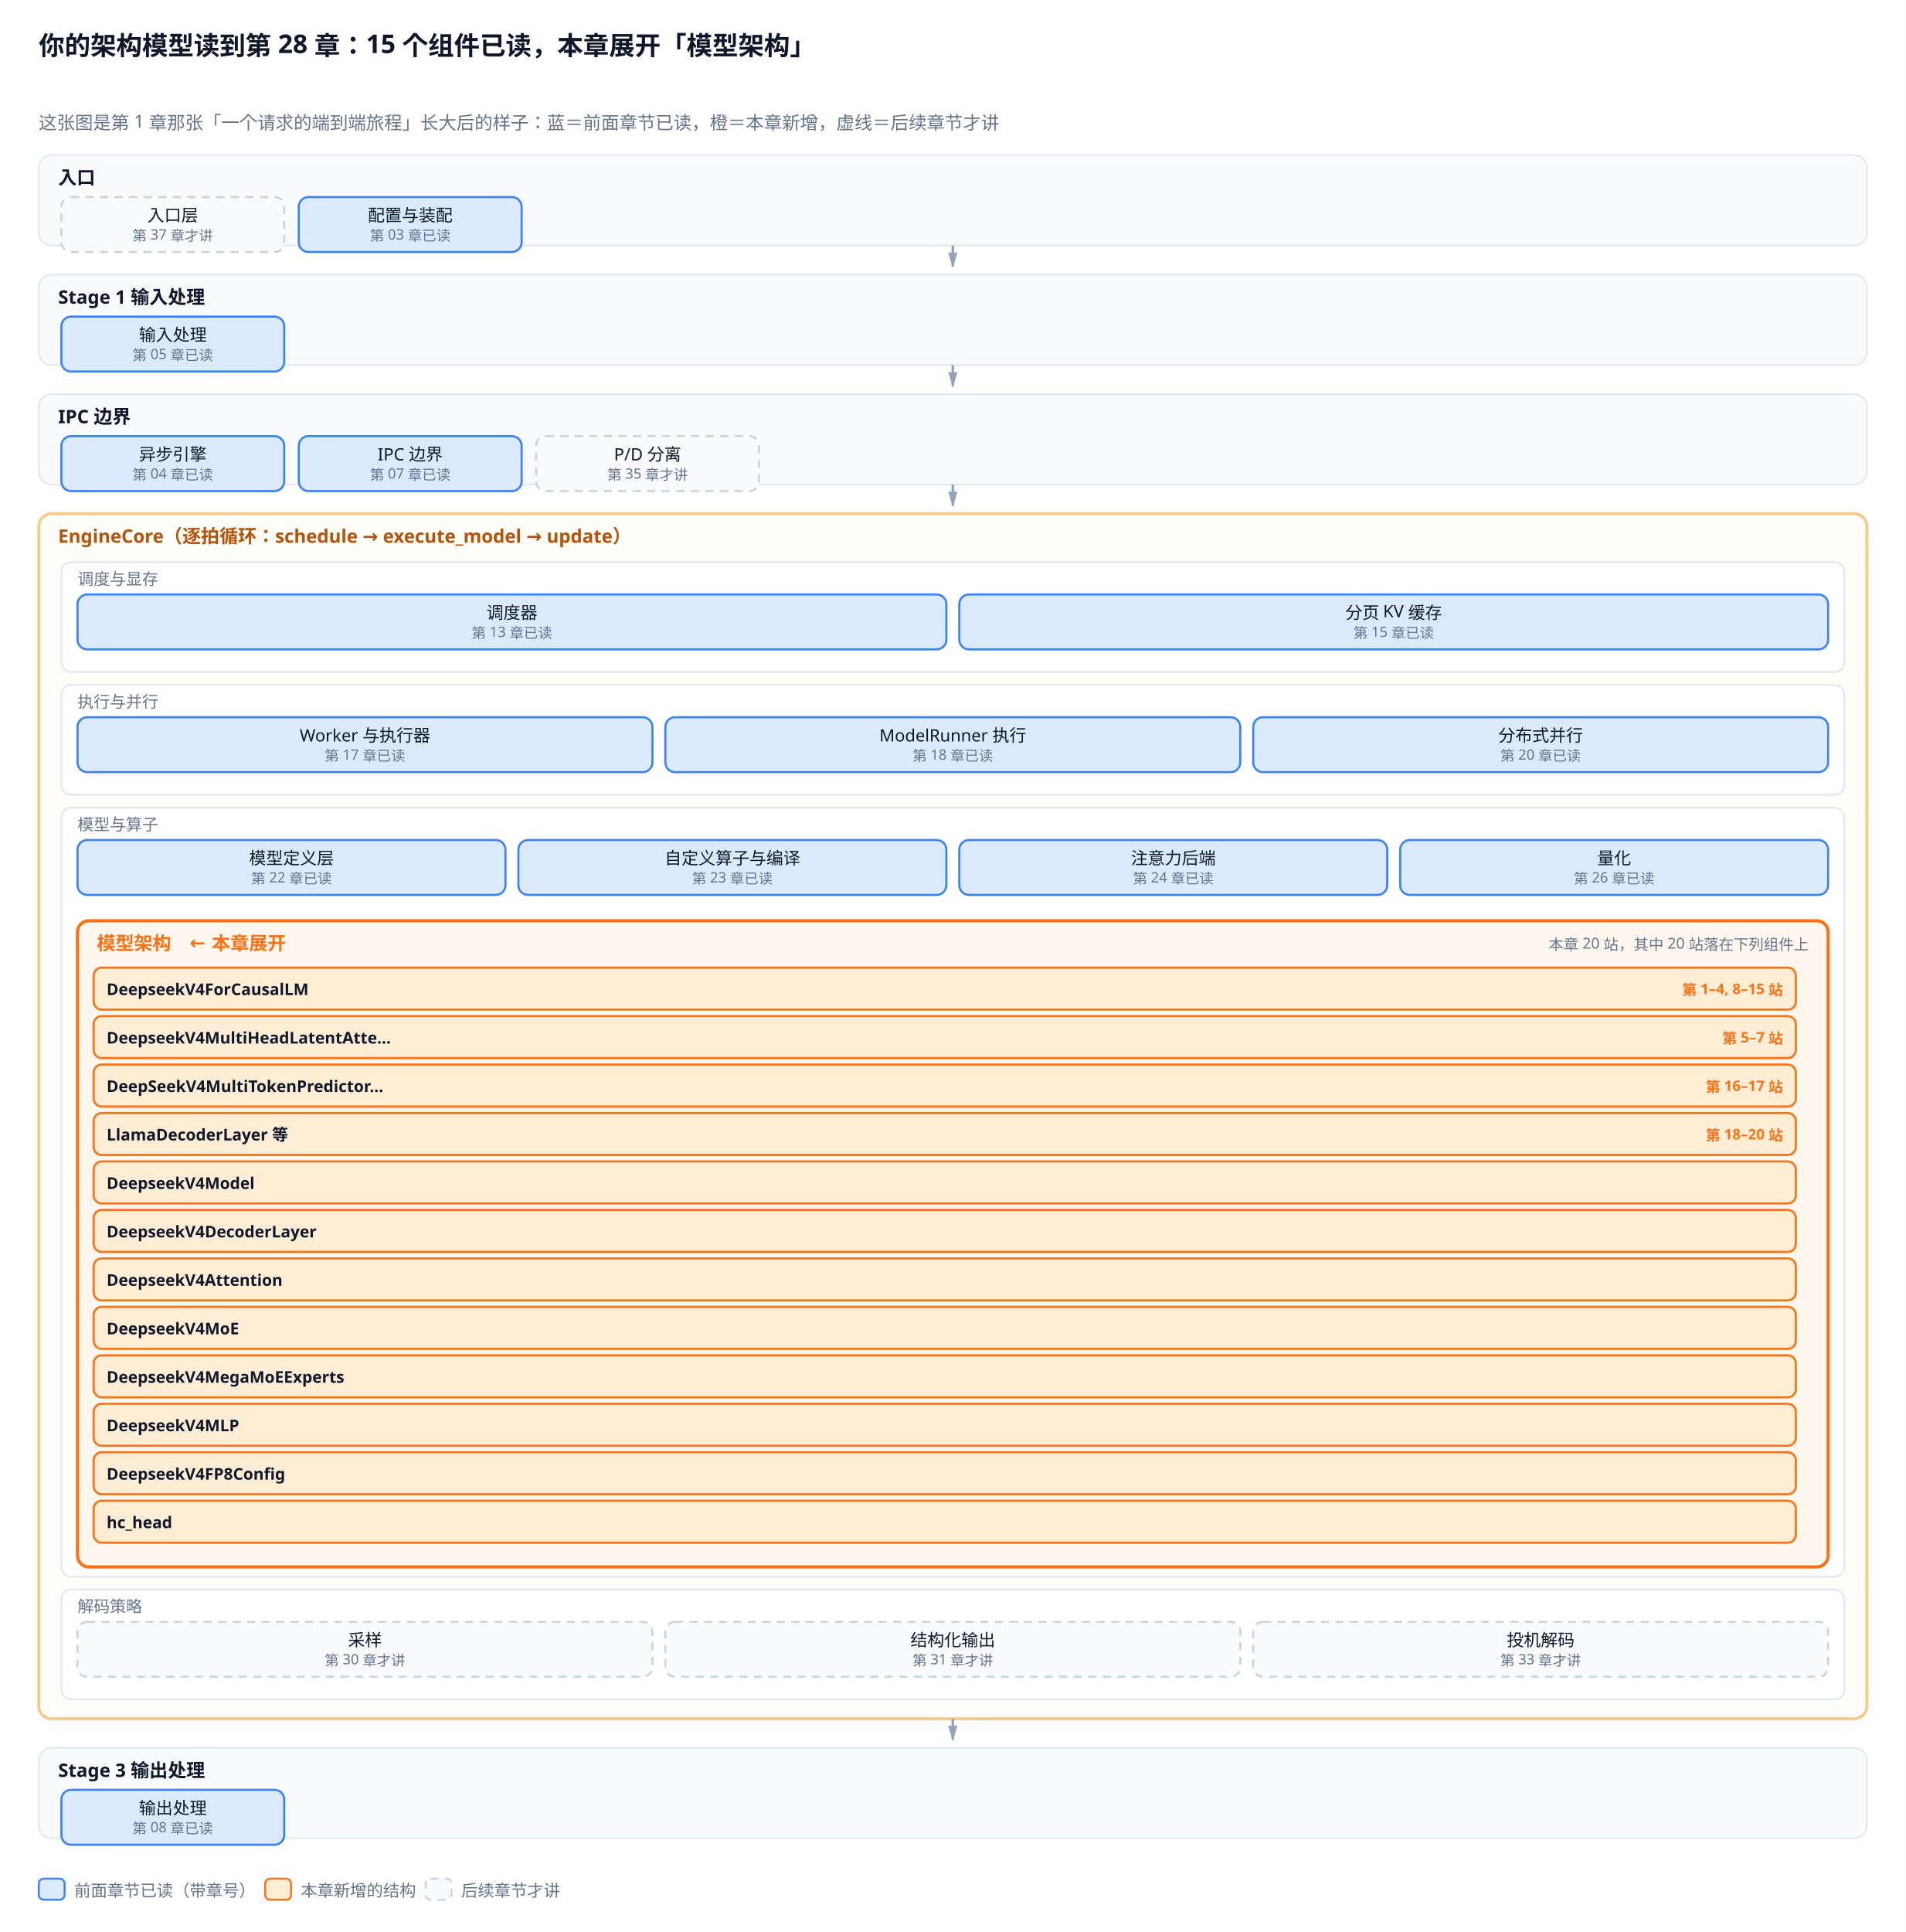
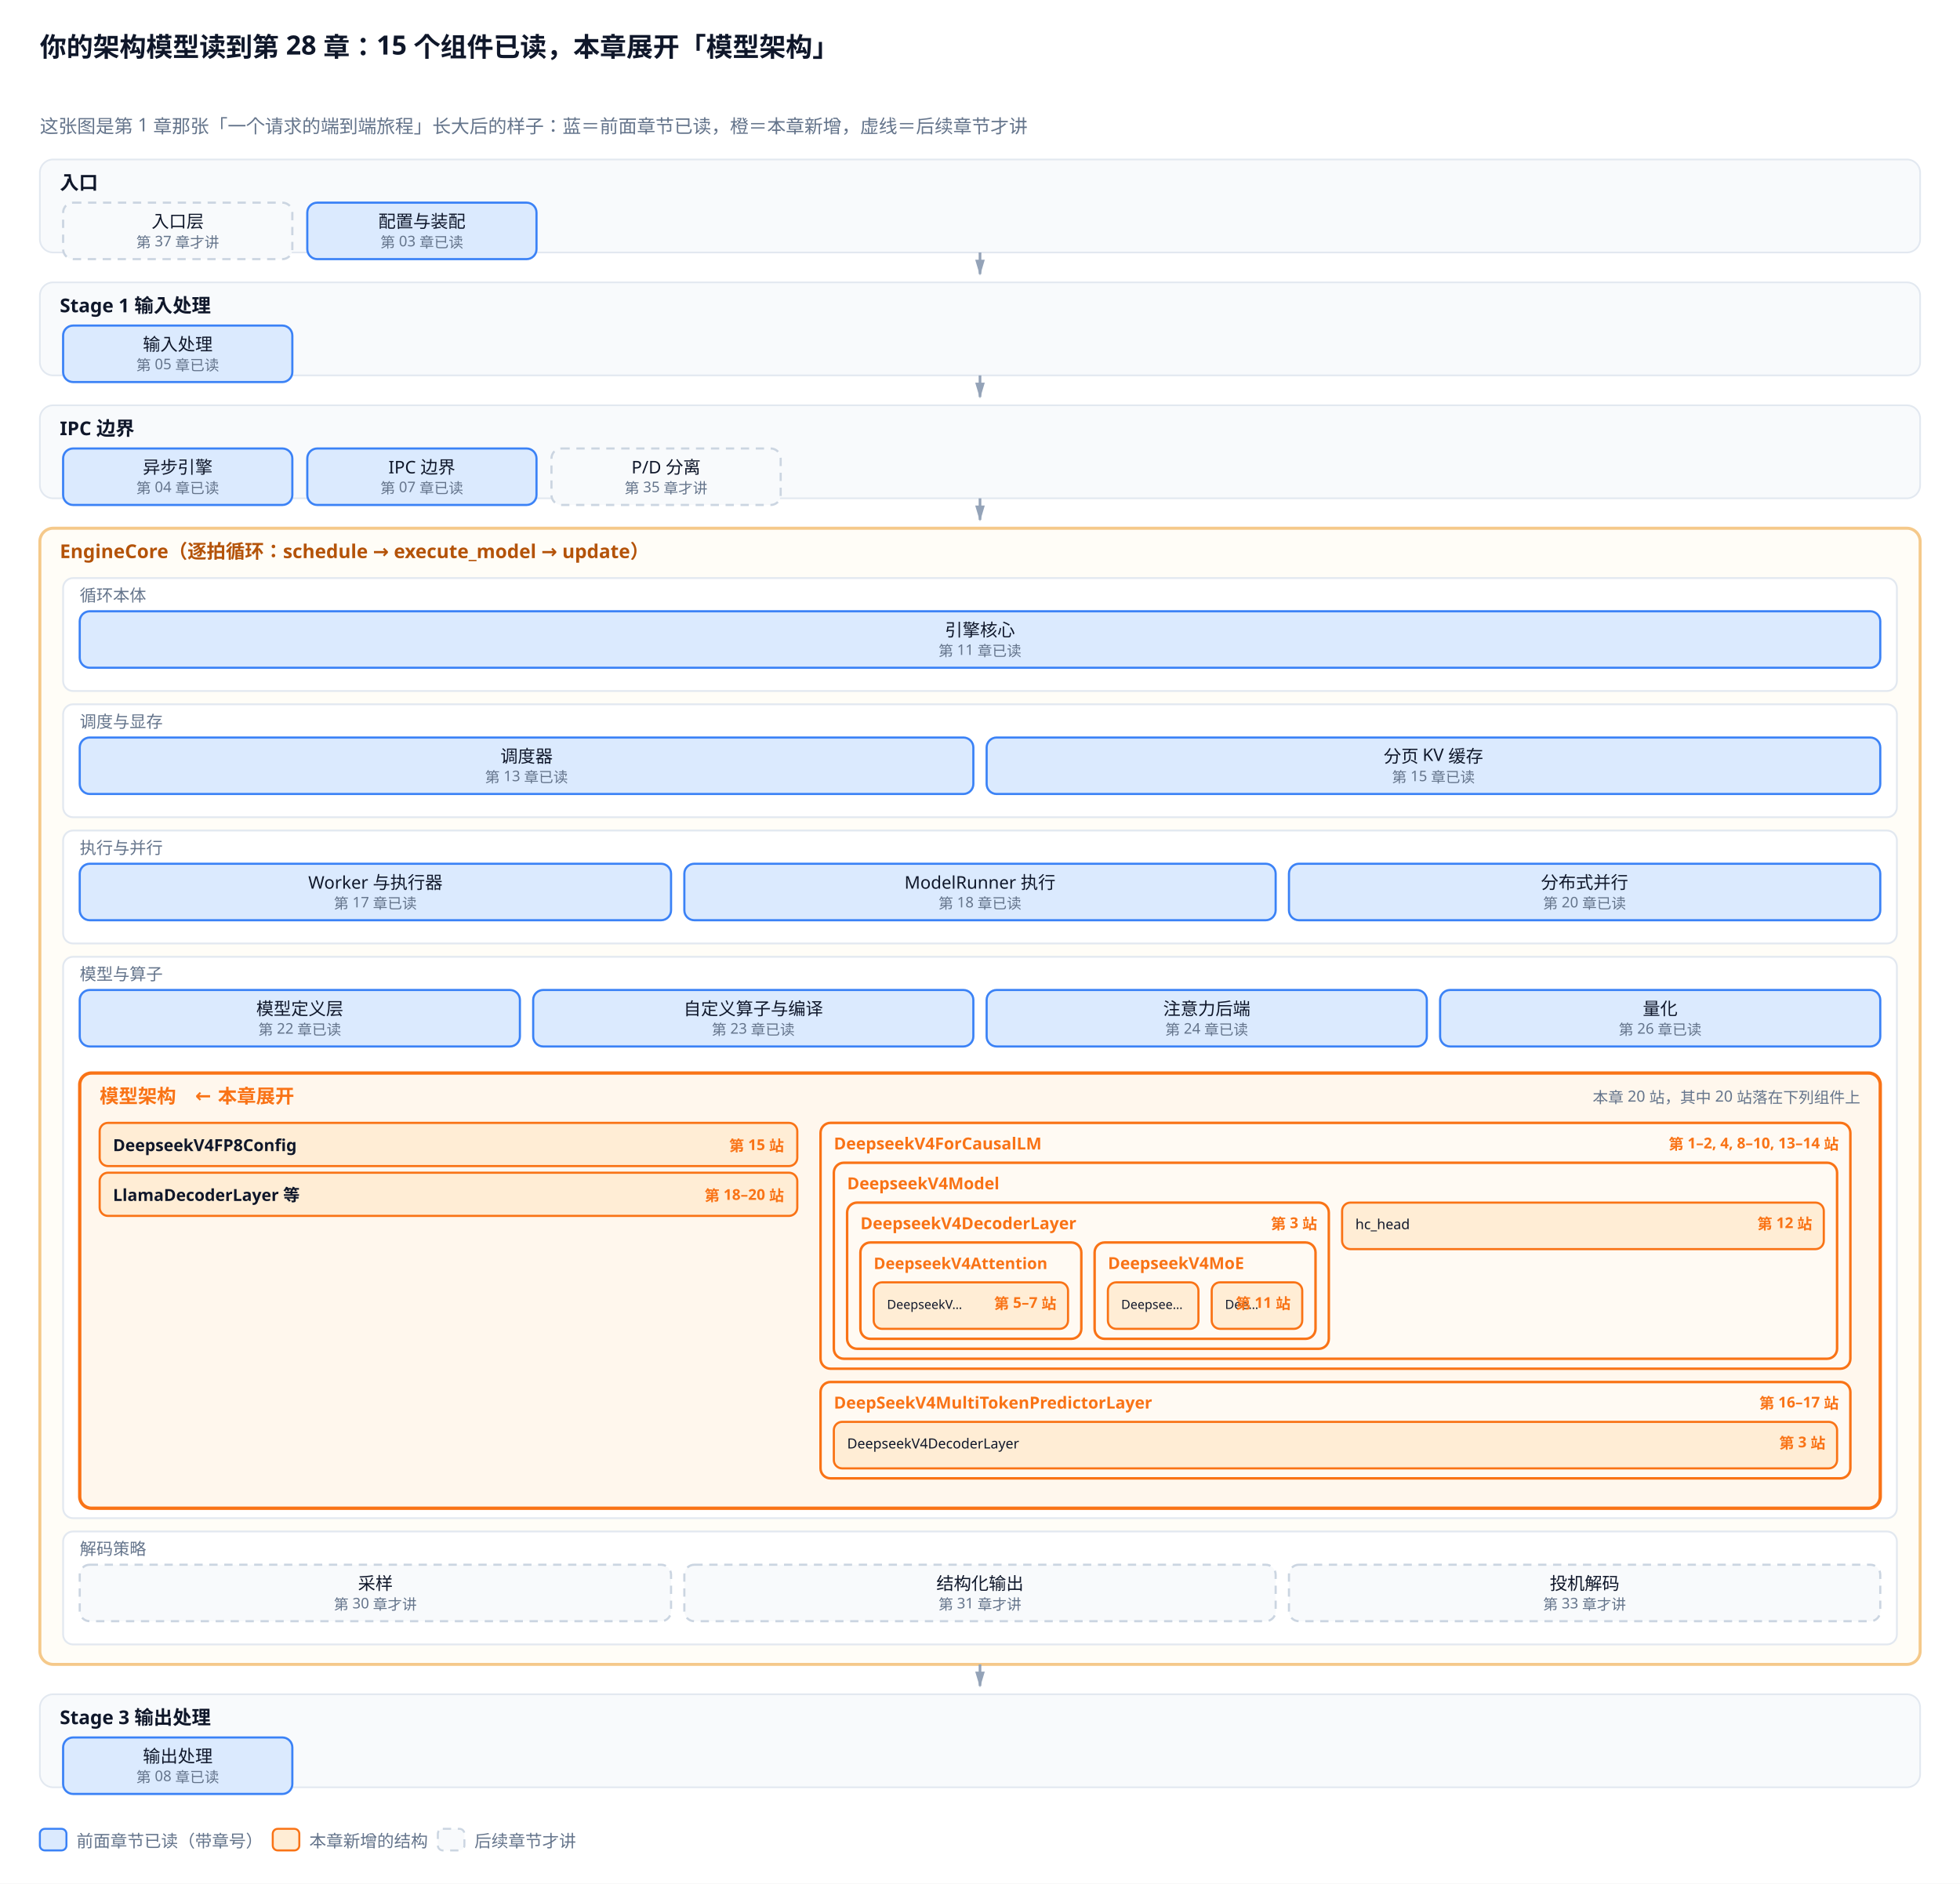
- <svg xmlns="http://www.w3.org/2000/svg" viewBox="0 0 1180 1196">
+ <svg xmlns="http://www.w3.org/2000/svg" viewBox="0 0 1180 1134">
  <defs>
    <marker id="a" viewBox="0 0 10 6" refX="9" refY="3" markerWidth="6" markerHeight="4" orient="auto">
      <path d="M0,0 L10,3 L0,6 Z" fill="#94a3b8" />
    </marker>
    <marker id="a2" viewBox="0 0 10 6" refX="9" refY="3" markerWidth="6" markerHeight="4" orient="auto">
      <path d="M0,0 L10,3 L0,6 Z" fill="#f97316" />
    </marker>
  </defs>
-   <rect width="1180" height="1196" fill="white" />
+   <rect width="1180" height="1134" fill="white" />
  <text x="24" y="34" font-family="sans-serif" font-size="16" fill="#0f172a" font-weight="bold">你的架构模型读到第 28 章：15 个组件已读，本章展开「模型架构」</text>
  <text x="24.0" y="80.0" font-family="sans-serif" font-size="11.2" fill="#64748b" text-anchor="start">这张图是第 1 章那张「一个请求的端到端旅程」长大后的样子：蓝＝前面章节已读，橙＝本章新增，虚线＝后续章节才讲</text>
  <rect x="24.0" y="96.0" width="1132.0" height="56.0" rx="8" fill="#f8fafc" stroke="#e2e8f0" stroke-width="1.0" />
  <text x="36.0" y="114.0" font-family="sans-serif" font-size="11.5" fill="#0f172a" text-anchor="start" font-weight="bold">入口</text>
  <rect x="38.0" y="122.0" width="138.0" height="34.0" rx="6" fill="#f8fafc" stroke="#cbd5e1" stroke-width="1.3" stroke-dasharray="5,4" />
  <text x="107.0" y="137.0" font-family="sans-serif" font-size="10.5" fill="#0f172a" text-anchor="middle">入口层</text>
  <text x="107.0" y="149.0" font-family="sans-serif" font-size="8.8" fill="#64748b" text-anchor="middle">第 37 章才讲</text>
  <rect x="185.0" y="122.0" width="138.0" height="34.0" rx="6" fill="#dbeafe" stroke="#3b82f6" stroke-width="1.3" />
  <text x="254.0" y="137.0" font-family="sans-serif" font-size="10.5" fill="#0f172a" text-anchor="middle">配置与装配</text>
  <text x="254.0" y="149.0" font-family="sans-serif" font-size="8.8" fill="#64748b" text-anchor="middle">第 03 章已读</text>
  <path d="M590.0,152.0 L590.0,165.0" stroke="#94a3b8" stroke-width="1.6" marker-end="url(#a)" />
  <rect x="24.0" y="170.0" width="1132.0" height="56.0" rx="8" fill="#f8fafc" stroke="#e2e8f0" stroke-width="1.0" />
  <text x="36.0" y="188.0" font-family="sans-serif" font-size="11.5" fill="#0f172a" text-anchor="start" font-weight="bold">Stage 1 输入处理</text>
  <rect x="38.0" y="196.0" width="138.0" height="34.0" rx="6" fill="#dbeafe" stroke="#3b82f6" stroke-width="1.3" />
  <text x="107.0" y="211.0" font-family="sans-serif" font-size="10.5" fill="#0f172a" text-anchor="middle">输入处理</text>
  <text x="107.0" y="223.0" font-family="sans-serif" font-size="8.8" fill="#64748b" text-anchor="middle">第 05 章已读</text>
  <path d="M590.0,226.0 L590.0,239.0" stroke="#94a3b8" stroke-width="1.6" marker-end="url(#a)" />
  <rect x="24.0" y="244.0" width="1132.0" height="56.0" rx="8" fill="#f8fafc" stroke="#e2e8f0" stroke-width="1.0" />
  <text x="36.0" y="262.0" font-family="sans-serif" font-size="11.5" fill="#0f172a" text-anchor="start" font-weight="bold">IPC 边界</text>
  <rect x="38.0" y="270.0" width="138.0" height="34.0" rx="6" fill="#dbeafe" stroke="#3b82f6" stroke-width="1.3" />
  <text x="107.0" y="285.0" font-family="sans-serif" font-size="10.5" fill="#0f172a" text-anchor="middle">异步引擎</text>
  <text x="107.0" y="297.0" font-family="sans-serif" font-size="8.8" fill="#64748b" text-anchor="middle">第 04 章已读</text>
  <rect x="185.0" y="270.0" width="138.0" height="34.0" rx="6" fill="#dbeafe" stroke="#3b82f6" stroke-width="1.3" />
  <text x="254.0" y="285.0" font-family="sans-serif" font-size="10.5" fill="#0f172a" text-anchor="middle">IPC 边界</text>
  <text x="254.0" y="297.0" font-family="sans-serif" font-size="8.8" fill="#64748b" text-anchor="middle">第 07 章已读</text>
  <rect x="332.0" y="270.0" width="138.0" height="34.0" rx="6" fill="#f8fafc" stroke="#cbd5e1" stroke-width="1.3" stroke-dasharray="5,4" />
  <text x="401.0" y="285.0" font-family="sans-serif" font-size="10.5" fill="#0f172a" text-anchor="middle">P/D 分离</text>
  <text x="401.0" y="297.0" font-family="sans-serif" font-size="8.8" fill="#64748b" text-anchor="middle">第 35 章才讲</text>
  <path d="M590.0,300.0 L590.0,313.0" stroke="#94a3b8" stroke-width="1.6" marker-end="url(#a)" />
-   <rect x="24.0" y="318.0" width="1132.0" height="746.0" rx="8" fill="#fffdf7" stroke="#f5c98a" stroke-width="1.8" />
+   <rect x="24.0" y="318.0" width="1132.0" height="684.0" rx="8" fill="#fffdf7" stroke="#f5c98a" stroke-width="1.8" />
  <text x="36.0" y="336.0" font-family="sans-serif" font-size="11.5" fill="#b45309" text-anchor="start" font-weight="bold">EngineCore（逐拍循环：schedule → execute_model → update）</text>
  <rect x="38.0" y="348.0" width="1104.0" height="68.0" rx="6" fill="#ffffff" stroke="#e2e8f0" stroke-width="1.1" />
-   <text x="48.0" y="362.0" font-family="sans-serif" font-size="10" fill="#64748b" text-anchor="start">调度与显存</text>
-   <rect x="48.0" y="368.0" width="538.0" height="34.0" rx="6" fill="#dbeafe" stroke="#3b82f6" stroke-width="1.3" />
-   <text x="317.0" y="383.0" font-family="sans-serif" font-size="10.5" fill="#0f172a" text-anchor="middle">调度器</text>
-   <text x="317.0" y="395.0" font-family="sans-serif" font-size="8.8" fill="#64748b" text-anchor="middle">第 13 章已读</text>
-   <rect x="594.0" y="368.0" width="538.0" height="34.0" rx="6" fill="#dbeafe" stroke="#3b82f6" stroke-width="1.3" />
-   <text x="863.0" y="383.0" font-family="sans-serif" font-size="10.5" fill="#0f172a" text-anchor="middle">分页 KV 缓存</text>
-   <text x="863.0" y="395.0" font-family="sans-serif" font-size="8.8" fill="#64748b" text-anchor="middle">第 15 章已读</text>
+   <text x="48.0" y="362.0" font-family="sans-serif" font-size="10" fill="#64748b" text-anchor="start">循环本体</text>
+   <rect x="48.0" y="368.0" width="1084.0" height="34.0" rx="6" fill="#dbeafe" stroke="#3b82f6" stroke-width="1.3" />
+   <text x="590.0" y="383.0" font-family="sans-serif" font-size="10.5" fill="#0f172a" text-anchor="middle">引擎核心</text>
+   <text x="590.0" y="395.0" font-family="sans-serif" font-size="8.8" fill="#64748b" text-anchor="middle">第 11 章已读</text>
  <rect x="38.0" y="424.0" width="1104.0" height="68.0" rx="6" fill="#ffffff" stroke="#e2e8f0" stroke-width="1.1" />
-   <text x="48.0" y="438.0" font-family="sans-serif" font-size="10" fill="#64748b" text-anchor="start">执行与并行</text>
-   <rect x="48.0" y="444.0" width="356.0" height="34.0" rx="6" fill="#dbeafe" stroke="#3b82f6" stroke-width="1.3" />
-   <text x="226.0" y="459.0" font-family="sans-serif" font-size="10.5" fill="#0f172a" text-anchor="middle">Worker 与执行器</text>
-   <text x="226.0" y="471.0" font-family="sans-serif" font-size="8.8" fill="#64748b" text-anchor="middle">第 17 章已读</text>
-   <rect x="412.0" y="444.0" width="356.0" height="34.0" rx="6" fill="#dbeafe" stroke="#3b82f6" stroke-width="1.3" />
-   <text x="590.0" y="459.0" font-family="sans-serif" font-size="10.5" fill="#0f172a" text-anchor="middle">ModelRunner 执行</text>
-   <text x="590.0" y="471.0" font-family="sans-serif" font-size="8.8" fill="#64748b" text-anchor="middle">第 18 章已读</text>
-   <rect x="776.0" y="444.0" width="356.0" height="34.0" rx="6" fill="#dbeafe" stroke="#3b82f6" stroke-width="1.3" />
-   <text x="954.0" y="459.0" font-family="sans-serif" font-size="10.5" fill="#0f172a" text-anchor="middle">分布式并行</text>
-   <text x="954.0" y="471.0" font-family="sans-serif" font-size="8.8" fill="#64748b" text-anchor="middle">第 20 章已读</text>
-   <rect x="38.0" y="500.0" width="1104.0" height="476.0" rx="6" fill="#ffffff" stroke="#e2e8f0" stroke-width="1.1" />
-   <text x="48.0" y="514.0" font-family="sans-serif" font-size="10" fill="#64748b" text-anchor="start">模型与算子</text>
-   <rect x="48.0" y="520.0" width="265.0" height="34.0" rx="6" fill="#dbeafe" stroke="#3b82f6" stroke-width="1.3" />
-   <text x="180.5" y="535.0" font-family="sans-serif" font-size="10.5" fill="#0f172a" text-anchor="middle">模型定义层</text>
-   <text x="180.5" y="547.0" font-family="sans-serif" font-size="8.8" fill="#64748b" text-anchor="middle">第 22 章已读</text>
-   <rect x="321.0" y="520.0" width="265.0" height="34.0" rx="6" fill="#dbeafe" stroke="#3b82f6" stroke-width="1.3" />
-   <text x="453.5" y="535.0" font-family="sans-serif" font-size="10.5" fill="#0f172a" text-anchor="middle">自定义算子与编译</text>
-   <text x="453.5" y="547.0" font-family="sans-serif" font-size="8.8" fill="#64748b" text-anchor="middle">第 23 章已读</text>
-   <rect x="594.0" y="520.0" width="265.0" height="34.0" rx="6" fill="#dbeafe" stroke="#3b82f6" stroke-width="1.3" />
-   <text x="726.5" y="535.0" font-family="sans-serif" font-size="10.5" fill="#0f172a" text-anchor="middle">注意力后端</text>
-   <text x="726.5" y="547.0" font-family="sans-serif" font-size="8.8" fill="#64748b" text-anchor="middle">第 24 章已读</text>
-   <rect x="867.0" y="520.0" width="265.0" height="34.0" rx="6" fill="#dbeafe" stroke="#3b82f6" stroke-width="1.3" />
-   <text x="999.5" y="535.0" font-family="sans-serif" font-size="10.5" fill="#0f172a" text-anchor="middle">量化</text>
-   <text x="999.5" y="547.0" font-family="sans-serif" font-size="8.8" fill="#64748b" text-anchor="middle">第 26 章已读</text>
-   <rect x="48.0" y="570.0" width="1084.0" height="400.0" rx="7" fill="#fff7ed" stroke="#f97316" stroke-width="2.0" />
-   <text x="60.0" y="588.0" font-family="sans-serif" font-size="11.5" fill="#f97316" text-anchor="start" font-weight="bold">模型架构　← 本章展开</text>
-   <text x="1120.0" y="588.0" font-family="sans-serif" font-size="9.3" fill="#64748b" text-anchor="end">本章 20 站，其中 20 站落在下列组件上</text>
-   <rect x="58.0" y="599.0" width="1054.0" height="26.0" rx="5" fill="#ffedd5" stroke="#f97316" stroke-width="1.3" />
-   <text x="66.0" y="616.0" font-family="sans-serif" font-size="10" fill="#0f172a" text-anchor="start" font-weight="bold">DeepseekV4ForCausalLM</text>
-   <text x="1104.0" y="616.0" font-family="sans-serif" font-size="9" fill="#f97316" text-anchor="end" font-weight="bold">第 1–4, 8–15 站</text>
-   <rect x="58.0" y="629.0" width="1054.0" height="26.0" rx="5" fill="#ffedd5" stroke="#f97316" stroke-width="1.3" />
-   <text x="66.0" y="646.0" font-family="sans-serif" font-size="10" fill="#0f172a" text-anchor="start" font-weight="bold">DeepseekV4MultiHeadLatentAtte…</text>
-   <text x="1104.0" y="646.0" font-family="sans-serif" font-size="9" fill="#f97316" text-anchor="end" font-weight="bold">第 5–7 站</text>
-   <rect x="58.0" y="659.0" width="1054.0" height="26.0" rx="5" fill="#ffedd5" stroke="#f97316" stroke-width="1.3" />
-   <text x="66.0" y="676.0" font-family="sans-serif" font-size="10" fill="#0f172a" text-anchor="start" font-weight="bold">DeepSeekV4MultiTokenPredictor…</text>
-   <text x="1104.0" y="676.0" font-family="sans-serif" font-size="9" fill="#f97316" text-anchor="end" font-weight="bold">第 16–17 站</text>
-   <rect x="58.0" y="689.0" width="1054.0" height="26.0" rx="5" fill="#ffedd5" stroke="#f97316" stroke-width="1.3" />
-   <text x="66.0" y="706.0" font-family="sans-serif" font-size="10" fill="#0f172a" text-anchor="start" font-weight="bold">LlamaDecoderLayer 等</text>
-   <text x="1104.0" y="706.0" font-family="sans-serif" font-size="9" fill="#f97316" text-anchor="end" font-weight="bold">第 18–20 站</text>
-   <rect x="58.0" y="719.0" width="1054.0" height="26.0" rx="5" fill="#ffedd5" stroke="#f97316" stroke-width="1.3" />
-   <text x="66.0" y="736.0" font-family="sans-serif" font-size="10" fill="#0f172a" text-anchor="start" font-weight="bold">DeepseekV4Model</text>
-   <rect x="58.0" y="749.0" width="1054.0" height="26.0" rx="5" fill="#ffedd5" stroke="#f97316" stroke-width="1.3" />
-   <text x="66.0" y="766.0" font-family="sans-serif" font-size="10" fill="#0f172a" text-anchor="start" font-weight="bold">DeepseekV4DecoderLayer</text>
-   <rect x="58.0" y="779.0" width="1054.0" height="26.0" rx="5" fill="#ffedd5" stroke="#f97316" stroke-width="1.3" />
-   <text x="66.0" y="796.0" font-family="sans-serif" font-size="10" fill="#0f172a" text-anchor="start" font-weight="bold">DeepseekV4Attention</text>
-   <rect x="58.0" y="809.0" width="1054.0" height="26.0" rx="5" fill="#ffedd5" stroke="#f97316" stroke-width="1.3" />
-   <text x="66.0" y="826.0" font-family="sans-serif" font-size="10" fill="#0f172a" text-anchor="start" font-weight="bold">DeepseekV4MoE</text>
-   <rect x="58.0" y="839.0" width="1054.0" height="26.0" rx="5" fill="#ffedd5" stroke="#f97316" stroke-width="1.3" />
-   <text x="66.0" y="856.0" font-family="sans-serif" font-size="10" fill="#0f172a" text-anchor="start" font-weight="bold">DeepseekV4MegaMoEExperts</text>
-   <rect x="58.0" y="869.0" width="1054.0" height="26.0" rx="5" fill="#ffedd5" stroke="#f97316" stroke-width="1.3" />
-   <text x="66.0" y="886.0" font-family="sans-serif" font-size="10" fill="#0f172a" text-anchor="start" font-weight="bold">DeepseekV4MLP</text>
-   <rect x="58.0" y="899.0" width="1054.0" height="26.0" rx="5" fill="#ffedd5" stroke="#f97316" stroke-width="1.3" />
-   <text x="66.0" y="916.0" font-family="sans-serif" font-size="10" fill="#0f172a" text-anchor="start" font-weight="bold">DeepseekV4FP8Config</text>
-   <rect x="58.0" y="929.0" width="1054.0" height="26.0" rx="5" fill="#ffedd5" stroke="#f97316" stroke-width="1.3" />
-   <text x="66.0" y="946.0" font-family="sans-serif" font-size="10" fill="#0f172a" text-anchor="start" font-weight="bold">hc_head</text>
-   <rect x="38.0" y="984.0" width="1104.0" height="68.0" rx="6" fill="#ffffff" stroke="#e2e8f0" stroke-width="1.1" />
-   <text x="48.0" y="998.0" font-family="sans-serif" font-size="10" fill="#64748b" text-anchor="start">解码策略</text>
-   <rect x="48.0" y="1004.0" width="356.0" height="34.0" rx="6" fill="#f8fafc" stroke="#cbd5e1" stroke-width="1.3" stroke-dasharray="5,4" />
-   <text x="226.0" y="1019.0" font-family="sans-serif" font-size="10.5" fill="#0f172a" text-anchor="middle">采样</text>
-   <text x="226.0" y="1031.0" font-family="sans-serif" font-size="8.8" fill="#64748b" text-anchor="middle">第 30 章才讲</text>
-   <rect x="412.0" y="1004.0" width="356.0" height="34.0" rx="6" fill="#f8fafc" stroke="#cbd5e1" stroke-width="1.3" stroke-dasharray="5,4" />
-   <text x="590.0" y="1019.0" font-family="sans-serif" font-size="10.5" fill="#0f172a" text-anchor="middle">结构化输出</text>
-   <text x="590.0" y="1031.0" font-family="sans-serif" font-size="8.8" fill="#64748b" text-anchor="middle">第 31 章才讲</text>
-   <rect x="776.0" y="1004.0" width="356.0" height="34.0" rx="6" fill="#f8fafc" stroke="#cbd5e1" stroke-width="1.3" stroke-dasharray="5,4" />
-   <text x="954.0" y="1019.0" font-family="sans-serif" font-size="10.5" fill="#0f172a" text-anchor="middle">投机解码</text>
-   <text x="954.0" y="1031.0" font-family="sans-serif" font-size="8.8" fill="#64748b" text-anchor="middle">第 33 章才讲</text>
-   <path d="M590.0,1064.0 L590.0,1077.0" stroke="#94a3b8" stroke-width="1.6" marker-end="url(#a)" />
-   <rect x="24.0" y="1082.0" width="1132.0" height="56.0" rx="8" fill="#f8fafc" stroke="#e2e8f0" stroke-width="1.0" />
-   <text x="36.0" y="1100.0" font-family="sans-serif" font-size="11.5" fill="#0f172a" text-anchor="start" font-weight="bold">Stage 3 输出处理</text>
-   <rect x="38.0" y="1108.0" width="138.0" height="34.0" rx="6" fill="#dbeafe" stroke="#3b82f6" stroke-width="1.3" />
-   <text x="107.0" y="1123.0" font-family="sans-serif" font-size="10.5" fill="#0f172a" text-anchor="middle">输出处理</text>
-   <text x="107.0" y="1135.0" font-family="sans-serif" font-size="8.8" fill="#64748b" text-anchor="middle">第 08 章已读</text>
-   <rect x="24.0" y="1163.0" width="16.0" height="13.0" rx="3" fill="#dbeafe" stroke="#3b82f6" stroke-width="1.2" />
-   <text x="46.0" y="1174.0" font-family="sans-serif" font-size="10.2" fill="#64748b" text-anchor="start">前面章节已读（带章号）</text>
-   <rect x="164.2" y="1163.0" width="16.0" height="13.0" rx="3" fill="#ffedd5" stroke="#f97316" stroke-width="1.2" />
-   <text x="186.2" y="1174.0" font-family="sans-serif" font-size="10.2" fill="#64748b" text-anchor="start">本章新增的结构</text>
-   <rect x="263.6" y="1163.0" width="16.0" height="13.0" rx="3" fill="#f8fafc" stroke="#cbd5e1" stroke-width="1.2" stroke-dasharray="5,4" />
-   <text x="285.6" y="1174.0" font-family="sans-serif" font-size="10.2" fill="#64748b" text-anchor="start">后续章节才讲</text>
+   <text x="48.0" y="438.0" font-family="sans-serif" font-size="10" fill="#64748b" text-anchor="start">调度与显存</text>
+   <rect x="48.0" y="444.0" width="538.0" height="34.0" rx="6" fill="#dbeafe" stroke="#3b82f6" stroke-width="1.3" />
+   <text x="317.0" y="459.0" font-family="sans-serif" font-size="10.5" fill="#0f172a" text-anchor="middle">调度器</text>
+   <text x="317.0" y="471.0" font-family="sans-serif" font-size="8.8" fill="#64748b" text-anchor="middle">第 13 章已读</text>
+   <rect x="594.0" y="444.0" width="538.0" height="34.0" rx="6" fill="#dbeafe" stroke="#3b82f6" stroke-width="1.3" />
+   <text x="863.0" y="459.0" font-family="sans-serif" font-size="10.5" fill="#0f172a" text-anchor="middle">分页 KV 缓存</text>
+   <text x="863.0" y="471.0" font-family="sans-serif" font-size="8.8" fill="#64748b" text-anchor="middle">第 15 章已读</text>
+   <rect x="38.0" y="500.0" width="1104.0" height="68.0" rx="6" fill="#ffffff" stroke="#e2e8f0" stroke-width="1.1" />
+   <text x="48.0" y="514.0" font-family="sans-serif" font-size="10" fill="#64748b" text-anchor="start">执行与并行</text>
+   <rect x="48.0" y="520.0" width="356.0" height="34.0" rx="6" fill="#dbeafe" stroke="#3b82f6" stroke-width="1.3" />
+   <text x="226.0" y="535.0" font-family="sans-serif" font-size="10.5" fill="#0f172a" text-anchor="middle">Worker 与执行器</text>
+   <text x="226.0" y="547.0" font-family="sans-serif" font-size="8.8" fill="#64748b" text-anchor="middle">第 17 章已读</text>
+   <rect x="412.0" y="520.0" width="356.0" height="34.0" rx="6" fill="#dbeafe" stroke="#3b82f6" stroke-width="1.3" />
+   <text x="590.0" y="535.0" font-family="sans-serif" font-size="10.5" fill="#0f172a" text-anchor="middle">ModelRunner 执行</text>
+   <text x="590.0" y="547.0" font-family="sans-serif" font-size="8.8" fill="#64748b" text-anchor="middle">第 18 章已读</text>
+   <rect x="776.0" y="520.0" width="356.0" height="34.0" rx="6" fill="#dbeafe" stroke="#3b82f6" stroke-width="1.3" />
+   <text x="954.0" y="535.0" font-family="sans-serif" font-size="10.5" fill="#0f172a" text-anchor="middle">分布式并行</text>
+   <text x="954.0" y="547.0" font-family="sans-serif" font-size="8.8" fill="#64748b" text-anchor="middle">第 20 章已读</text>
+   <rect x="38.0" y="576.0" width="1104.0" height="338.0" rx="6" fill="#ffffff" stroke="#e2e8f0" stroke-width="1.1" />
+   <text x="48.0" y="590.0" font-family="sans-serif" font-size="10" fill="#64748b" text-anchor="start">模型与算子</text>
+   <rect x="48.0" y="596.0" width="265.0" height="34.0" rx="6" fill="#dbeafe" stroke="#3b82f6" stroke-width="1.3" />
+   <text x="180.5" y="611.0" font-family="sans-serif" font-size="10.5" fill="#0f172a" text-anchor="middle">模型定义层</text>
+   <text x="180.5" y="623.0" font-family="sans-serif" font-size="8.8" fill="#64748b" text-anchor="middle">第 22 章已读</text>
+   <rect x="321.0" y="596.0" width="265.0" height="34.0" rx="6" fill="#dbeafe" stroke="#3b82f6" stroke-width="1.3" />
+   <text x="453.5" y="611.0" font-family="sans-serif" font-size="10.5" fill="#0f172a" text-anchor="middle">自定义算子与编译</text>
+   <text x="453.5" y="623.0" font-family="sans-serif" font-size="8.8" fill="#64748b" text-anchor="middle">第 23 章已读</text>
+   <rect x="594.0" y="596.0" width="265.0" height="34.0" rx="6" fill="#dbeafe" stroke="#3b82f6" stroke-width="1.3" />
+   <text x="726.5" y="611.0" font-family="sans-serif" font-size="10.5" fill="#0f172a" text-anchor="middle">注意力后端</text>
+   <text x="726.5" y="623.0" font-family="sans-serif" font-size="8.8" fill="#64748b" text-anchor="middle">第 24 章已读</text>
+   <rect x="867.0" y="596.0" width="265.0" height="34.0" rx="6" fill="#dbeafe" stroke="#3b82f6" stroke-width="1.3" />
+   <text x="999.5" y="611.0" font-family="sans-serif" font-size="10.5" fill="#0f172a" text-anchor="middle">量化</text>
+   <text x="999.5" y="623.0" font-family="sans-serif" font-size="8.8" fill="#64748b" text-anchor="middle">第 26 章已读</text>
+   <rect x="48.0" y="646.0" width="1084.0" height="262.0" rx="7" fill="#fff7ed" stroke="#f97316" stroke-width="2.0" />
+   <text x="60.0" y="664.0" font-family="sans-serif" font-size="11.5" fill="#f97316" text-anchor="start" font-weight="bold">模型架构　← 本章展开</text>
+   <text x="1120.0" y="664.0" font-family="sans-serif" font-size="9.3" fill="#64748b" text-anchor="end">本章 20 站，其中 20 站落在下列组件上</text>
+   <rect x="60.0" y="676.0" width="420.0" height="26.0" rx="5" fill="#ffedd5" stroke="#f97316" stroke-width="1.3" />
+   <text x="68.0" y="693.0" font-family="sans-serif" font-size="10" fill="#0f172a" text-anchor="start" font-weight="bold">DeepseekV4FP8Config</text>
+   <text x="472.0" y="693.0" font-family="sans-serif" font-size="9" fill="#f97316" text-anchor="end" font-weight="bold">第 15 站</text>
+   <rect x="60.0" y="706.0" width="420.0" height="26.0" rx="5" fill="#ffedd5" stroke="#f97316" stroke-width="1.3" />
+   <text x="68.0" y="723.0" font-family="sans-serif" font-size="10" fill="#0f172a" text-anchor="start" font-weight="bold">LlamaDecoderLayer 等</text>
+   <text x="472.0" y="723.0" font-family="sans-serif" font-size="9" fill="#f97316" text-anchor="end" font-weight="bold">第 18–20 站</text>
+   <rect x="494.0" y="676.0" width="620.0" height="148.0" rx="6" fill="#fffaf3" stroke="#f97316" stroke-width="1.5" />
+   <text x="502.0" y="692.0" font-family="sans-serif" font-size="10" fill="#f97316" text-anchor="start" font-weight="bold">DeepseekV4ForCausalLM</text>
+   <text x="1107.0" y="692.0" font-family="sans-serif" font-size="9" fill="#f97316" text-anchor="end" font-weight="bold">第 1–2, 4, 8–10, 13–14 站</text>
+   <rect x="502.0" y="700.0" width="604.0" height="118.0" rx="6" fill="#fffaf3" stroke="#f97316" stroke-width="1.5" />
+   <text x="510.0" y="716.0" font-family="sans-serif" font-size="10" fill="#f97316" text-anchor="start" font-weight="bold">DeepseekV4Model</text>
+   <rect x="510.0" y="724.0" width="290.0" height="88.0" rx="6" fill="#fffaf3" stroke="#f97316" stroke-width="1.5" />
+   <text x="518.0" y="740.0" font-family="sans-serif" font-size="10" fill="#f97316" text-anchor="start" font-weight="bold">DeepseekV4DecoderLayer</text>
+   <text x="793.0" y="740.0" font-family="sans-serif" font-size="9" fill="#f97316" text-anchor="end" font-weight="bold">第 3 站</text>
+   <rect x="518.0" y="748.0" width="133.0" height="58.0" rx="6" fill="#fffaf3" stroke="#f97316" stroke-width="1.5" />
+   <text x="526.0" y="764.0" font-family="sans-serif" font-size="9.6" fill="#f97316" text-anchor="start" font-weight="bold">DeepseekV4Attention</text>
+   <rect x="526.0" y="772.0" width="117.0" height="28.0" rx="5" fill="#ffedd5" stroke="#f97316" stroke-width="1.3" />
+   <text x="534.0" y="788.0" font-family="sans-serif" font-size="7.6" fill="#0f172a" text-anchor="start">DeepseekV…</text>
+   <text x="636.0" y="788.0" font-family="sans-serif" font-size="9" fill="#f97316" text-anchor="end" font-weight="bold">第 5–7 站</text>
+   <rect x="659.0" y="748.0" width="133.0" height="58.0" rx="6" fill="#fffaf3" stroke="#f97316" stroke-width="1.5" />
+   <text x="667.0" y="764.0" font-family="sans-serif" font-size="10" fill="#f97316" text-anchor="start" font-weight="bold">DeepseekV4MoE</text>
+   <rect x="667.0" y="772.0" width="54.5" height="28.0" rx="5" fill="#ffedd5" stroke="#f97316" stroke-width="1.3" />
+   <text x="675.0" y="788.0" font-family="sans-serif" font-size="7.6" fill="#0f172a" text-anchor="start">Deepsee…</text>
+   <rect x="729.5" y="772.0" width="54.5" height="28.0" rx="5" fill="#ffedd5" stroke="#f97316" stroke-width="1.3" />
+   <text x="737.5" y="788.0" font-family="sans-serif" font-size="7.6" fill="#0f172a" text-anchor="start">Dee…</text>
+   <text x="777.0" y="788.0" font-family="sans-serif" font-size="9" fill="#f97316" text-anchor="end" font-weight="bold">第 11 站</text>
+   <rect x="808.0" y="724.0" width="290.0" height="28.0" rx="5" fill="#ffedd5" stroke="#f97316" stroke-width="1.3" />
+   <text x="816.0" y="740.0" font-family="sans-serif" font-size="8.4" fill="#0f172a" text-anchor="start">hc_head</text>
+   <text x="1091.0" y="740.0" font-family="sans-serif" font-size="9" fill="#f97316" text-anchor="end" font-weight="bold">第 12 站</text>
+   <rect x="494.0" y="832.0" width="620.0" height="58.0" rx="6" fill="#fffaf3" stroke="#f97316" stroke-width="1.5" />
+   <text x="502.0" y="848.0" font-family="sans-serif" font-size="10" fill="#f97316" text-anchor="start" font-weight="bold">DeepSeekV4MultiTokenPredictorLayer</text>
+   <text x="1107.0" y="848.0" font-family="sans-serif" font-size="9" fill="#f97316" text-anchor="end" font-weight="bold">第 16–17 站</text>
+   <rect x="502.0" y="856.0" width="604.0" height="28.0" rx="5" fill="#ffedd5" stroke="#f97316" stroke-width="1.3" />
+   <text x="510.0" y="872.0" font-family="sans-serif" font-size="8.4" fill="#0f172a" text-anchor="start">DeepseekV4DecoderLayer</text>
+   <text x="1099.0" y="872.0" font-family="sans-serif" font-size="9" fill="#f97316" text-anchor="end" font-weight="bold">第 3 站</text>
+   <rect x="38.0" y="922.0" width="1104.0" height="68.0" rx="6" fill="#ffffff" stroke="#e2e8f0" stroke-width="1.1" />
+   <text x="48.0" y="936.0" font-family="sans-serif" font-size="10" fill="#64748b" text-anchor="start">解码策略</text>
+   <rect x="48.0" y="942.0" width="356.0" height="34.0" rx="6" fill="#f8fafc" stroke="#cbd5e1" stroke-width="1.3" stroke-dasharray="5,4" />
+   <text x="226.0" y="957.0" font-family="sans-serif" font-size="10.5" fill="#0f172a" text-anchor="middle">采样</text>
+   <text x="226.0" y="969.0" font-family="sans-serif" font-size="8.8" fill="#64748b" text-anchor="middle">第 30 章才讲</text>
+   <rect x="412.0" y="942.0" width="356.0" height="34.0" rx="6" fill="#f8fafc" stroke="#cbd5e1" stroke-width="1.3" stroke-dasharray="5,4" />
+   <text x="590.0" y="957.0" font-family="sans-serif" font-size="10.5" fill="#0f172a" text-anchor="middle">结构化输出</text>
+   <text x="590.0" y="969.0" font-family="sans-serif" font-size="8.8" fill="#64748b" text-anchor="middle">第 31 章才讲</text>
+   <rect x="776.0" y="942.0" width="356.0" height="34.0" rx="6" fill="#f8fafc" stroke="#cbd5e1" stroke-width="1.3" stroke-dasharray="5,4" />
+   <text x="954.0" y="957.0" font-family="sans-serif" font-size="10.5" fill="#0f172a" text-anchor="middle">投机解码</text>
+   <text x="954.0" y="969.0" font-family="sans-serif" font-size="8.8" fill="#64748b" text-anchor="middle">第 33 章才讲</text>
+   <path d="M590.0,1002.0 L590.0,1015.0" stroke="#94a3b8" stroke-width="1.6" marker-end="url(#a)" />
+   <rect x="24.0" y="1020.0" width="1132.0" height="56.0" rx="8" fill="#f8fafc" stroke="#e2e8f0" stroke-width="1.0" />
+   <text x="36.0" y="1038.0" font-family="sans-serif" font-size="11.5" fill="#0f172a" text-anchor="start" font-weight="bold">Stage 3 输出处理</text>
+   <rect x="38.0" y="1046.0" width="138.0" height="34.0" rx="6" fill="#dbeafe" stroke="#3b82f6" stroke-width="1.3" />
+   <text x="107.0" y="1061.0" font-family="sans-serif" font-size="10.5" fill="#0f172a" text-anchor="middle">输出处理</text>
+   <text x="107.0" y="1073.0" font-family="sans-serif" font-size="8.8" fill="#64748b" text-anchor="middle">第 08 章已读</text>
+   <rect x="24.0" y="1101.0" width="16.0" height="13.0" rx="3" fill="#dbeafe" stroke="#3b82f6" stroke-width="1.2" />
+   <text x="46.0" y="1112.0" font-family="sans-serif" font-size="10.2" fill="#64748b" text-anchor="start">前面章节已读（带章号）</text>
+   <rect x="164.2" y="1101.0" width="16.0" height="13.0" rx="3" fill="#ffedd5" stroke="#f97316" stroke-width="1.2" />
+   <text x="186.2" y="1112.0" font-family="sans-serif" font-size="10.2" fill="#64748b" text-anchor="start">本章新增的结构</text>
+   <rect x="263.6" y="1101.0" width="16.0" height="13.0" rx="3" fill="#f8fafc" stroke="#cbd5e1" stroke-width="1.2" stroke-dasharray="5,4" />
+   <text x="285.6" y="1112.0" font-family="sans-serif" font-size="10.2" fill="#64748b" text-anchor="start">后续章节才讲</text>
</svg>
